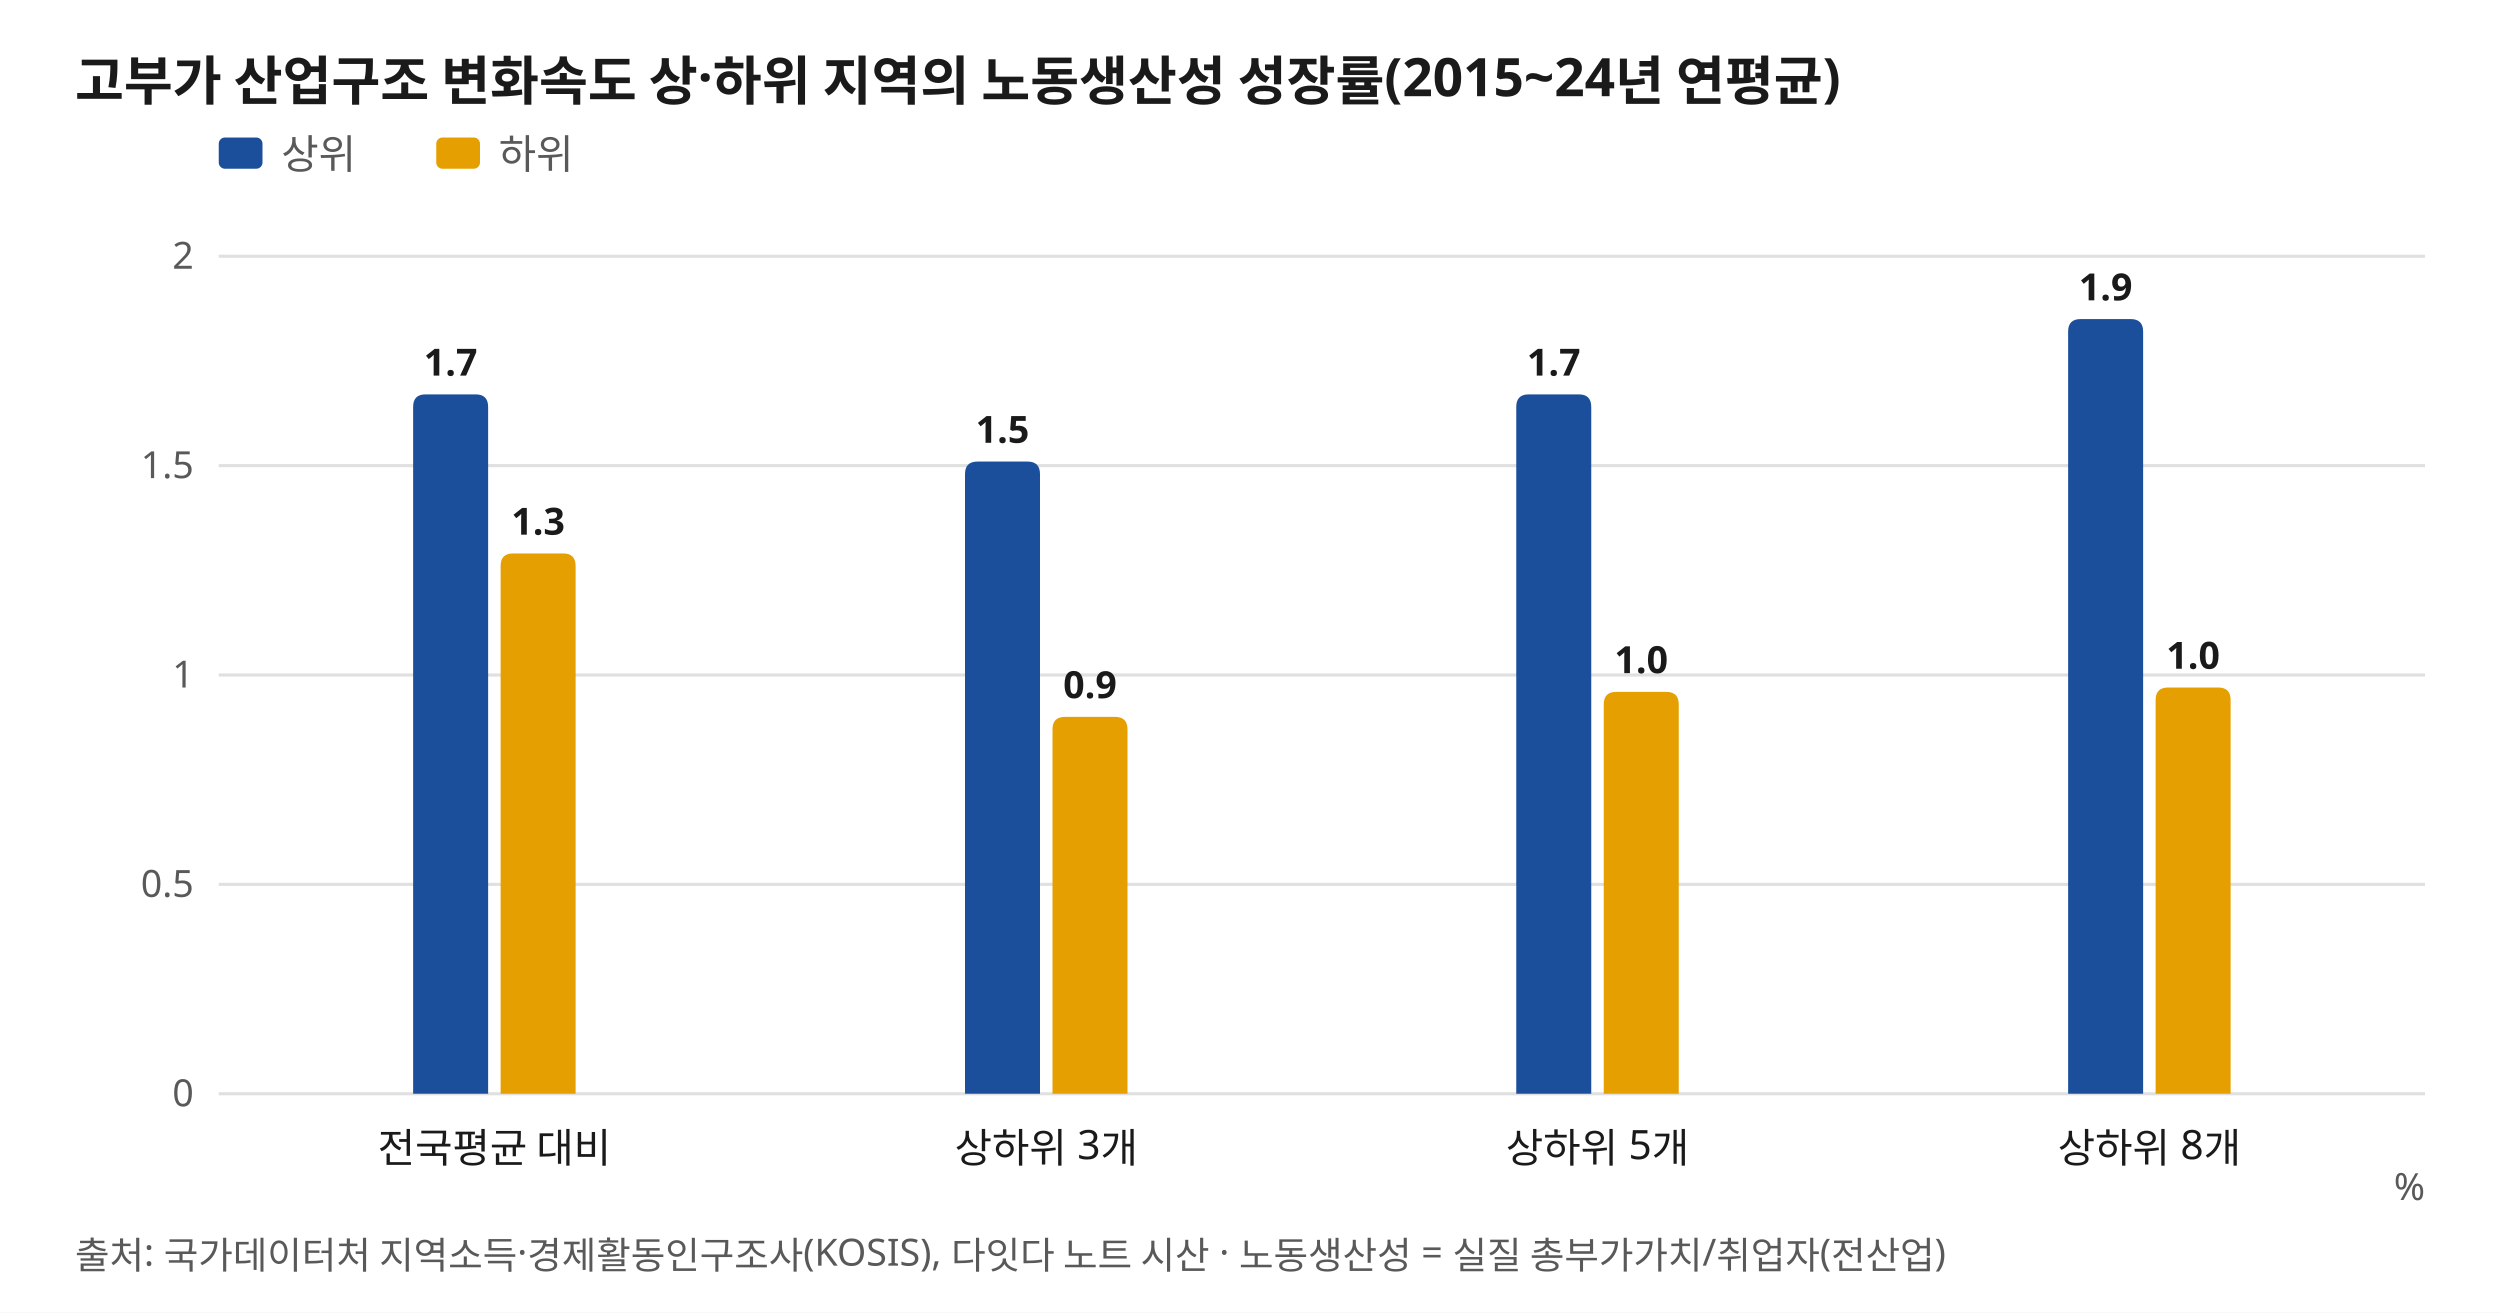
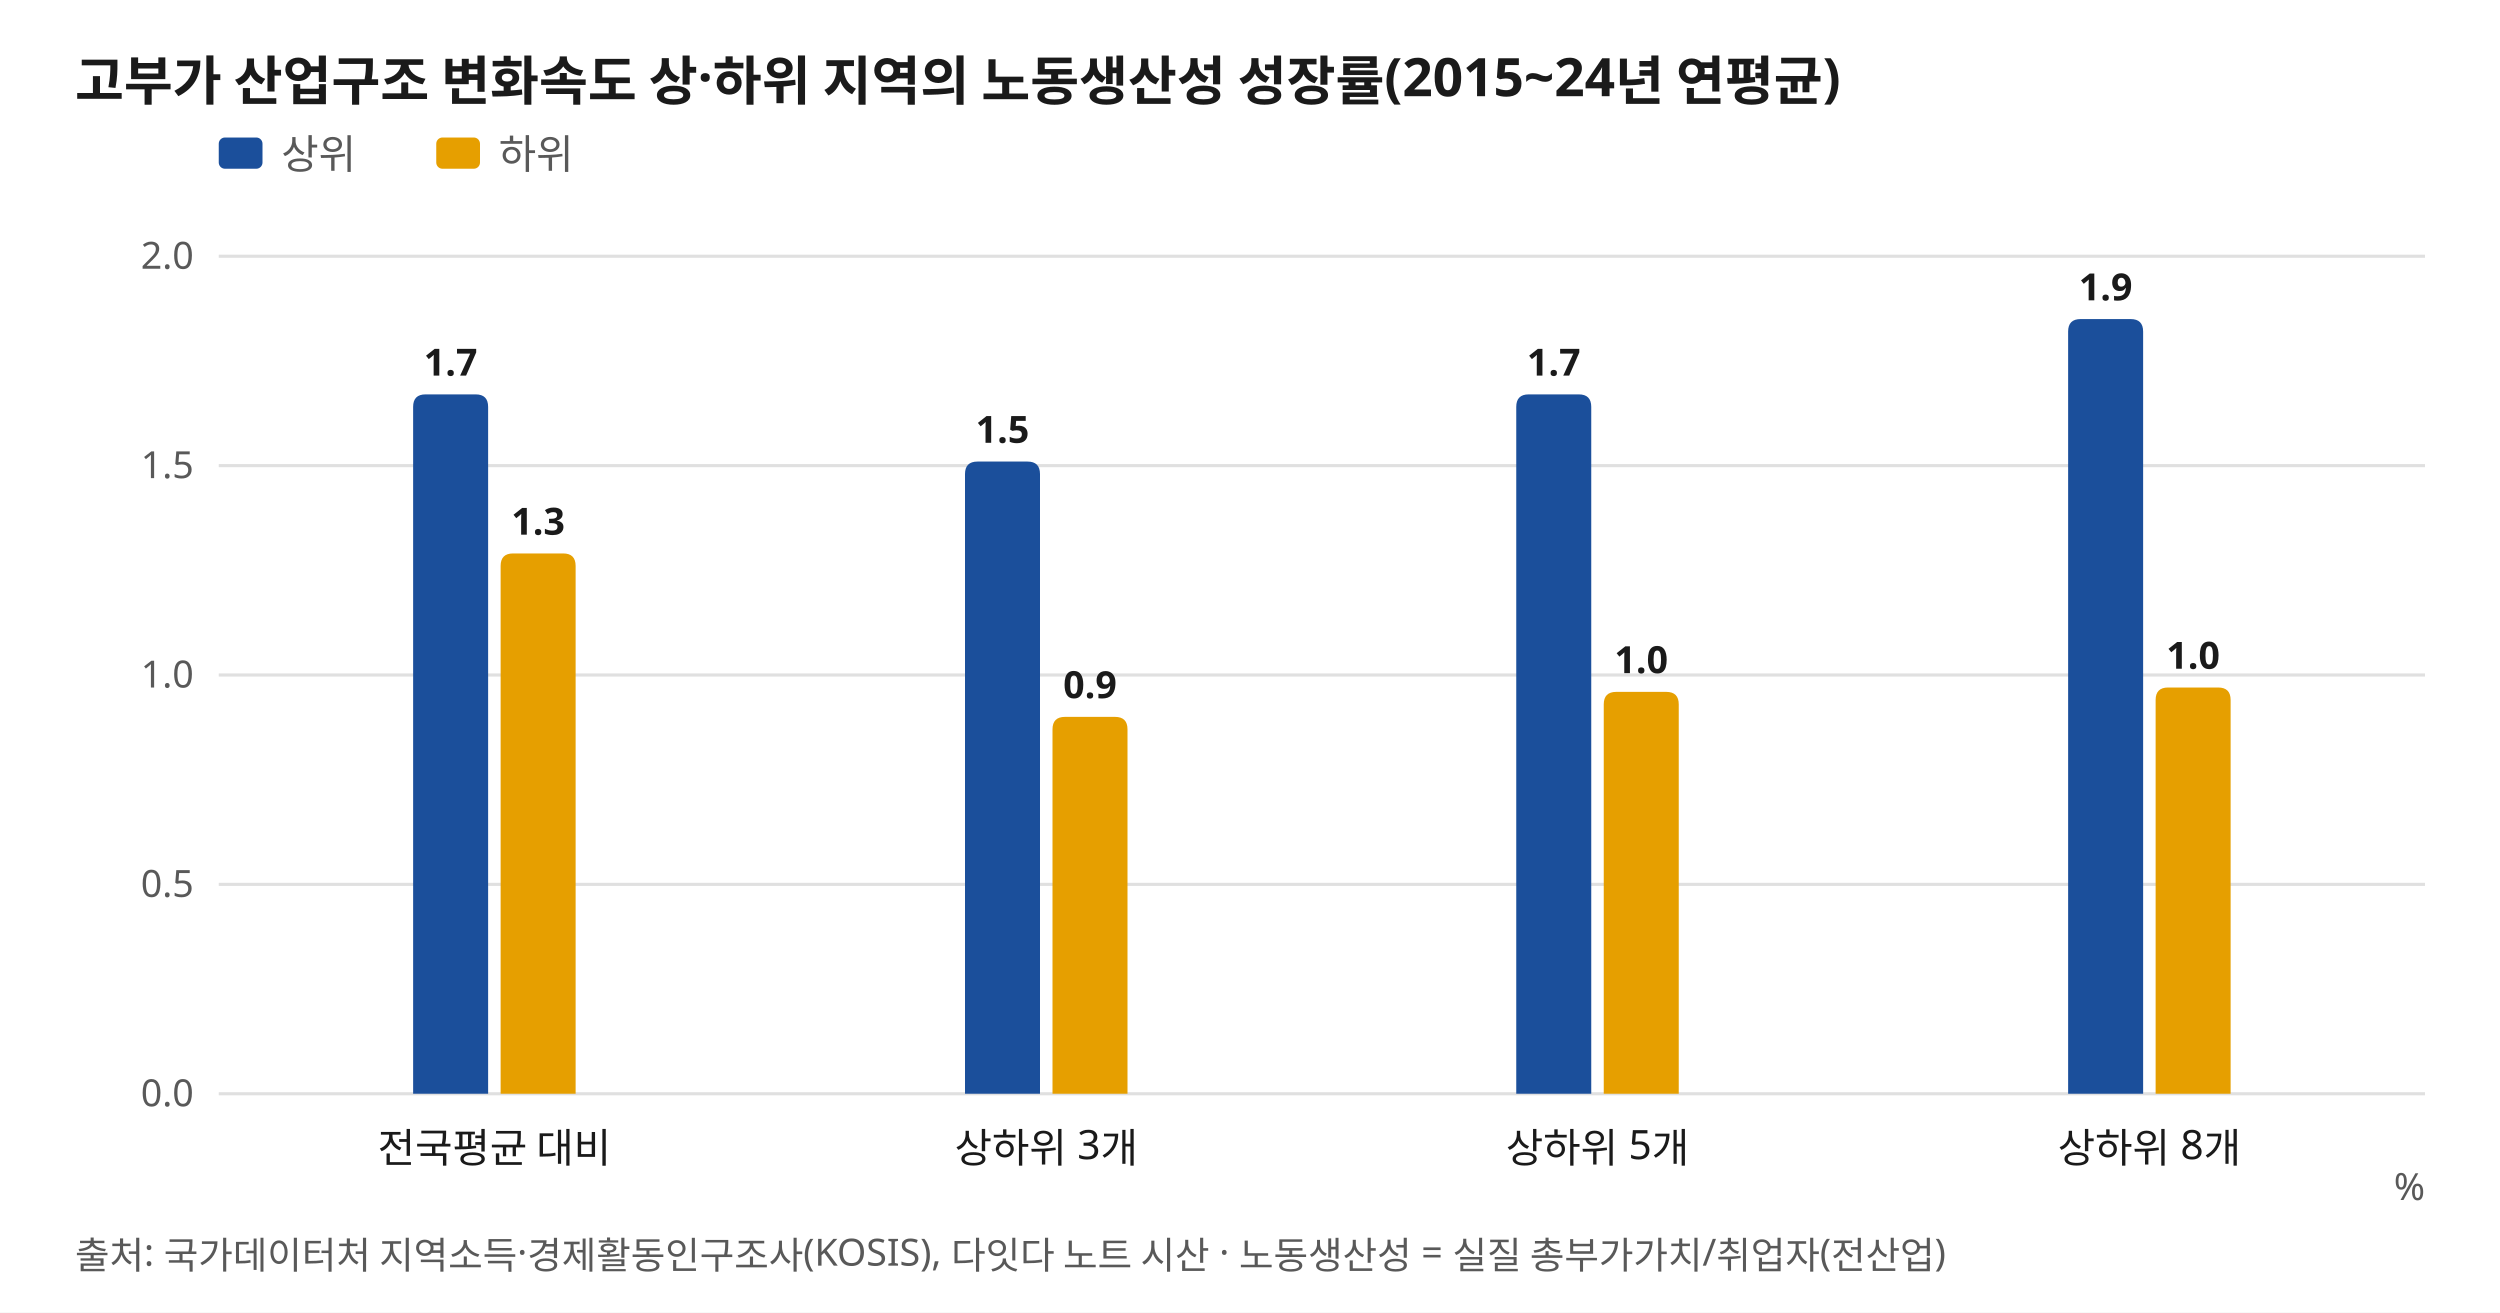
<svg xmlns="http://www.w3.org/2000/svg" width="800" height="420" viewBox="0 0 800 420" role="img" aria-label="고부가 산업구조 변화속도 상·하위 지역의 노동생산성 성장률(2015~24년 연평균)">
  <rect width="800" height="420" fill="#ffffff" />
  <text x="24.0" y="32.0" font-size="17" fill="#1a1a1a" text-anchor="start" font-weight="700" font-family="'Pretendard Variable',Pretendard,'Malgun Gothic','Apple SD Gothic Neo',sans-serif">고부가 산업구조 변화속도 상·하위 지역의 노동생산성 성장률(2015~24년 연평균)</text>
  <rect x="70" y="44" width="14" height="10" rx="2" fill="#1B4F9B" />
  <text x="90.0" y="54.0" font-size="13" fill="#595959" text-anchor="start" font-weight="400" font-family="'Pretendard Variable',Pretendard,'Malgun Gothic','Apple SD Gothic Neo',sans-serif">상위</text>
  <rect x="139.6" y="44" width="14" height="10" rx="2" fill="#E69F00" />
  <text x="159.6" y="54.0" font-size="13" fill="#595959" text-anchor="start" font-weight="400" font-family="'Pretendard Variable',Pretendard,'Malgun Gothic','Apple SD Gothic Neo',sans-serif">하위</text>
  <line x1="70" y1="350.0" x2="776" y2="350.0" stroke="#e0e0e0" stroke-width="1" />
-   <text x="62.0" y="354.0" font-size="12" fill="#595959" text-anchor="end" font-weight="400" font-family="'Pretendard Variable',Pretendard,'Malgun Gothic','Apple SD Gothic Neo',sans-serif">0</text>
+   <text x="62.0" y="354.0" font-size="12" fill="#595959" text-anchor="end" font-weight="400" font-family="'Pretendard Variable',Pretendard,'Malgun Gothic','Apple SD Gothic Neo',sans-serif">0.0</text>
  <line x1="70" y1="283.0" x2="776" y2="283.0" stroke="#e0e0e0" stroke-width="1" />
  <text x="62.0" y="287.0" font-size="12" fill="#595959" text-anchor="end" font-weight="400" font-family="'Pretendard Variable',Pretendard,'Malgun Gothic','Apple SD Gothic Neo',sans-serif">0.5</text>
  <line x1="70" y1="216.0" x2="776" y2="216.0" stroke="#e0e0e0" stroke-width="1" />
-   <text x="62.0" y="220.0" font-size="12" fill="#595959" text-anchor="end" font-weight="400" font-family="'Pretendard Variable',Pretendard,'Malgun Gothic','Apple SD Gothic Neo',sans-serif">1</text>
+   <text x="62.0" y="220.0" font-size="12" fill="#595959" text-anchor="end" font-weight="400" font-family="'Pretendard Variable',Pretendard,'Malgun Gothic','Apple SD Gothic Neo',sans-serif">1.0</text>
  <line x1="70" y1="149.0" x2="776" y2="149.0" stroke="#e0e0e0" stroke-width="1" />
  <text x="62.0" y="153.0" font-size="12" fill="#595959" text-anchor="end" font-weight="400" font-family="'Pretendard Variable',Pretendard,'Malgun Gothic','Apple SD Gothic Neo',sans-serif">1.5</text>
  <line x1="70" y1="82.0" x2="776" y2="82.0" stroke="#e0e0e0" stroke-width="1" />
-   <text x="62.0" y="86.0" font-size="12" fill="#595959" text-anchor="end" font-weight="400" font-family="'Pretendard Variable',Pretendard,'Malgun Gothic','Apple SD Gothic Neo',sans-serif">2</text>
+   <text x="62.0" y="86.0" font-size="12" fill="#595959" text-anchor="end" font-weight="400" font-family="'Pretendard Variable',Pretendard,'Malgun Gothic','Apple SD Gothic Neo',sans-serif">2.0</text>
  <path d="M132.2,350.0 v-219.8 q0,-4 4,-4 h16.0 q4,0 4,4 v219.8 z" fill="#1B4F9B" />
  <text x="144.2" y="120.2" font-size="12" fill="#1a1a1a" text-anchor="middle" font-weight="600" font-family="'Pretendard Variable',Pretendard,'Malgun Gothic','Apple SD Gothic Neo',sans-serif">1.7</text>
  <path d="M160.2,350.0 v-168.9 q0,-4 4,-4 h16.0 q4,0 4,4 v168.9 z" fill="#E69F00" />
  <text x="172.2" y="171.1" font-size="12" fill="#1a1a1a" text-anchor="middle" font-weight="600" font-family="'Pretendard Variable',Pretendard,'Malgun Gothic','Apple SD Gothic Neo',sans-serif">1.3</text>
  <text x="158.2" y="372.0" font-size="13" fill="#1a1a1a" text-anchor="middle" font-weight="400" font-family="'Pretendard Variable',Pretendard,'Malgun Gothic','Apple SD Gothic Neo',sans-serif">전국평균 대비</text>
  <path d="M308.8,350.0 v-198.3 q0,-4 4,-4 h16.0 q4,0 4,4 v198.3 z" fill="#1B4F9B" />
  <text x="320.8" y="141.7" font-size="12" fill="#1a1a1a" text-anchor="middle" font-weight="600" font-family="'Pretendard Variable',Pretendard,'Malgun Gothic','Apple SD Gothic Neo',sans-serif">1.5</text>
  <path d="M336.8,350.0 v-116.6 q0,-4 4,-4 h16.0 q4,0 4,4 v116.6 z" fill="#E69F00" />
  <text x="348.8" y="223.4" font-size="12" fill="#1a1a1a" text-anchor="middle" font-weight="600" font-family="'Pretendard Variable',Pretendard,'Malgun Gothic','Apple SD Gothic Neo',sans-serif">0.9</text>
  <text x="334.8" y="372.0" font-size="13" fill="#1a1a1a" text-anchor="middle" font-weight="400" font-family="'Pretendard Variable',Pretendard,'Malgun Gothic','Apple SD Gothic Neo',sans-serif">상하위 3개</text>
  <path d="M485.2,350.0 v-219.8 q0,-4 4,-4 h16.0 q4,0 4,4 v219.8 z" fill="#1B4F9B" />
  <text x="497.2" y="120.2" font-size="12" fill="#1a1a1a" text-anchor="middle" font-weight="600" font-family="'Pretendard Variable',Pretendard,'Malgun Gothic','Apple SD Gothic Neo',sans-serif">1.7</text>
  <path d="M513.2,350.0 v-124.6 q0,-4 4,-4 h16.0 q4,0 4,4 v124.6 z" fill="#E69F00" />
  <text x="525.2" y="215.4" font-size="12" fill="#1a1a1a" text-anchor="middle" font-weight="600" font-family="'Pretendard Variable',Pretendard,'Malgun Gothic','Apple SD Gothic Neo',sans-serif">1.0</text>
  <text x="511.2" y="372.0" font-size="13" fill="#1a1a1a" text-anchor="middle" font-weight="400" font-family="'Pretendard Variable',Pretendard,'Malgun Gothic','Apple SD Gothic Neo',sans-serif">상하위 5개</text>
  <path d="M661.8,350.0 v-243.9 q0,-4 4,-4 h16.0 q4,0 4,4 v243.9 z" fill="#1B4F9B" />
  <text x="673.8" y="96.1" font-size="12" fill="#1a1a1a" text-anchor="middle" font-weight="600" font-family="'Pretendard Variable',Pretendard,'Malgun Gothic','Apple SD Gothic Neo',sans-serif">1.9</text>
  <path d="M689.8,350.0 v-126.0 q0,-4 4,-4 h16.0 q4,0 4,4 v126.0 z" fill="#E69F00" />
  <text x="701.8" y="214.0" font-size="12" fill="#1a1a1a" text-anchor="middle" font-weight="600" font-family="'Pretendard Variable',Pretendard,'Malgun Gothic','Apple SD Gothic Neo',sans-serif">1.0</text>
  <text x="687.8" y="372.0" font-size="13" fill="#1a1a1a" text-anchor="middle" font-weight="400" font-family="'Pretendard Variable',Pretendard,'Malgun Gothic','Apple SD Gothic Neo',sans-serif">상하위 8개</text>
  <text x="776.0" y="384.0" font-size="12" fill="#595959" text-anchor="end" font-weight="400" font-family="'Pretendard Variable',Pretendard,'Malgun Gothic','Apple SD Gothic Neo',sans-serif">%</text>
  <text x="24.0" y="406.0" font-size="12" fill="#595959" text-anchor="start" font-weight="400" font-family="'Pretendard Variable',Pretendard,'Malgun Gothic','Apple SD Gothic Neo',sans-serif">출처: 국가데이터처 지역소득·경제활동인구조사(KOSIS), 다잇다 노트 시산 · 노동생산성 = 실질 총부가가치/취업자(전산업)</text>
</svg>
